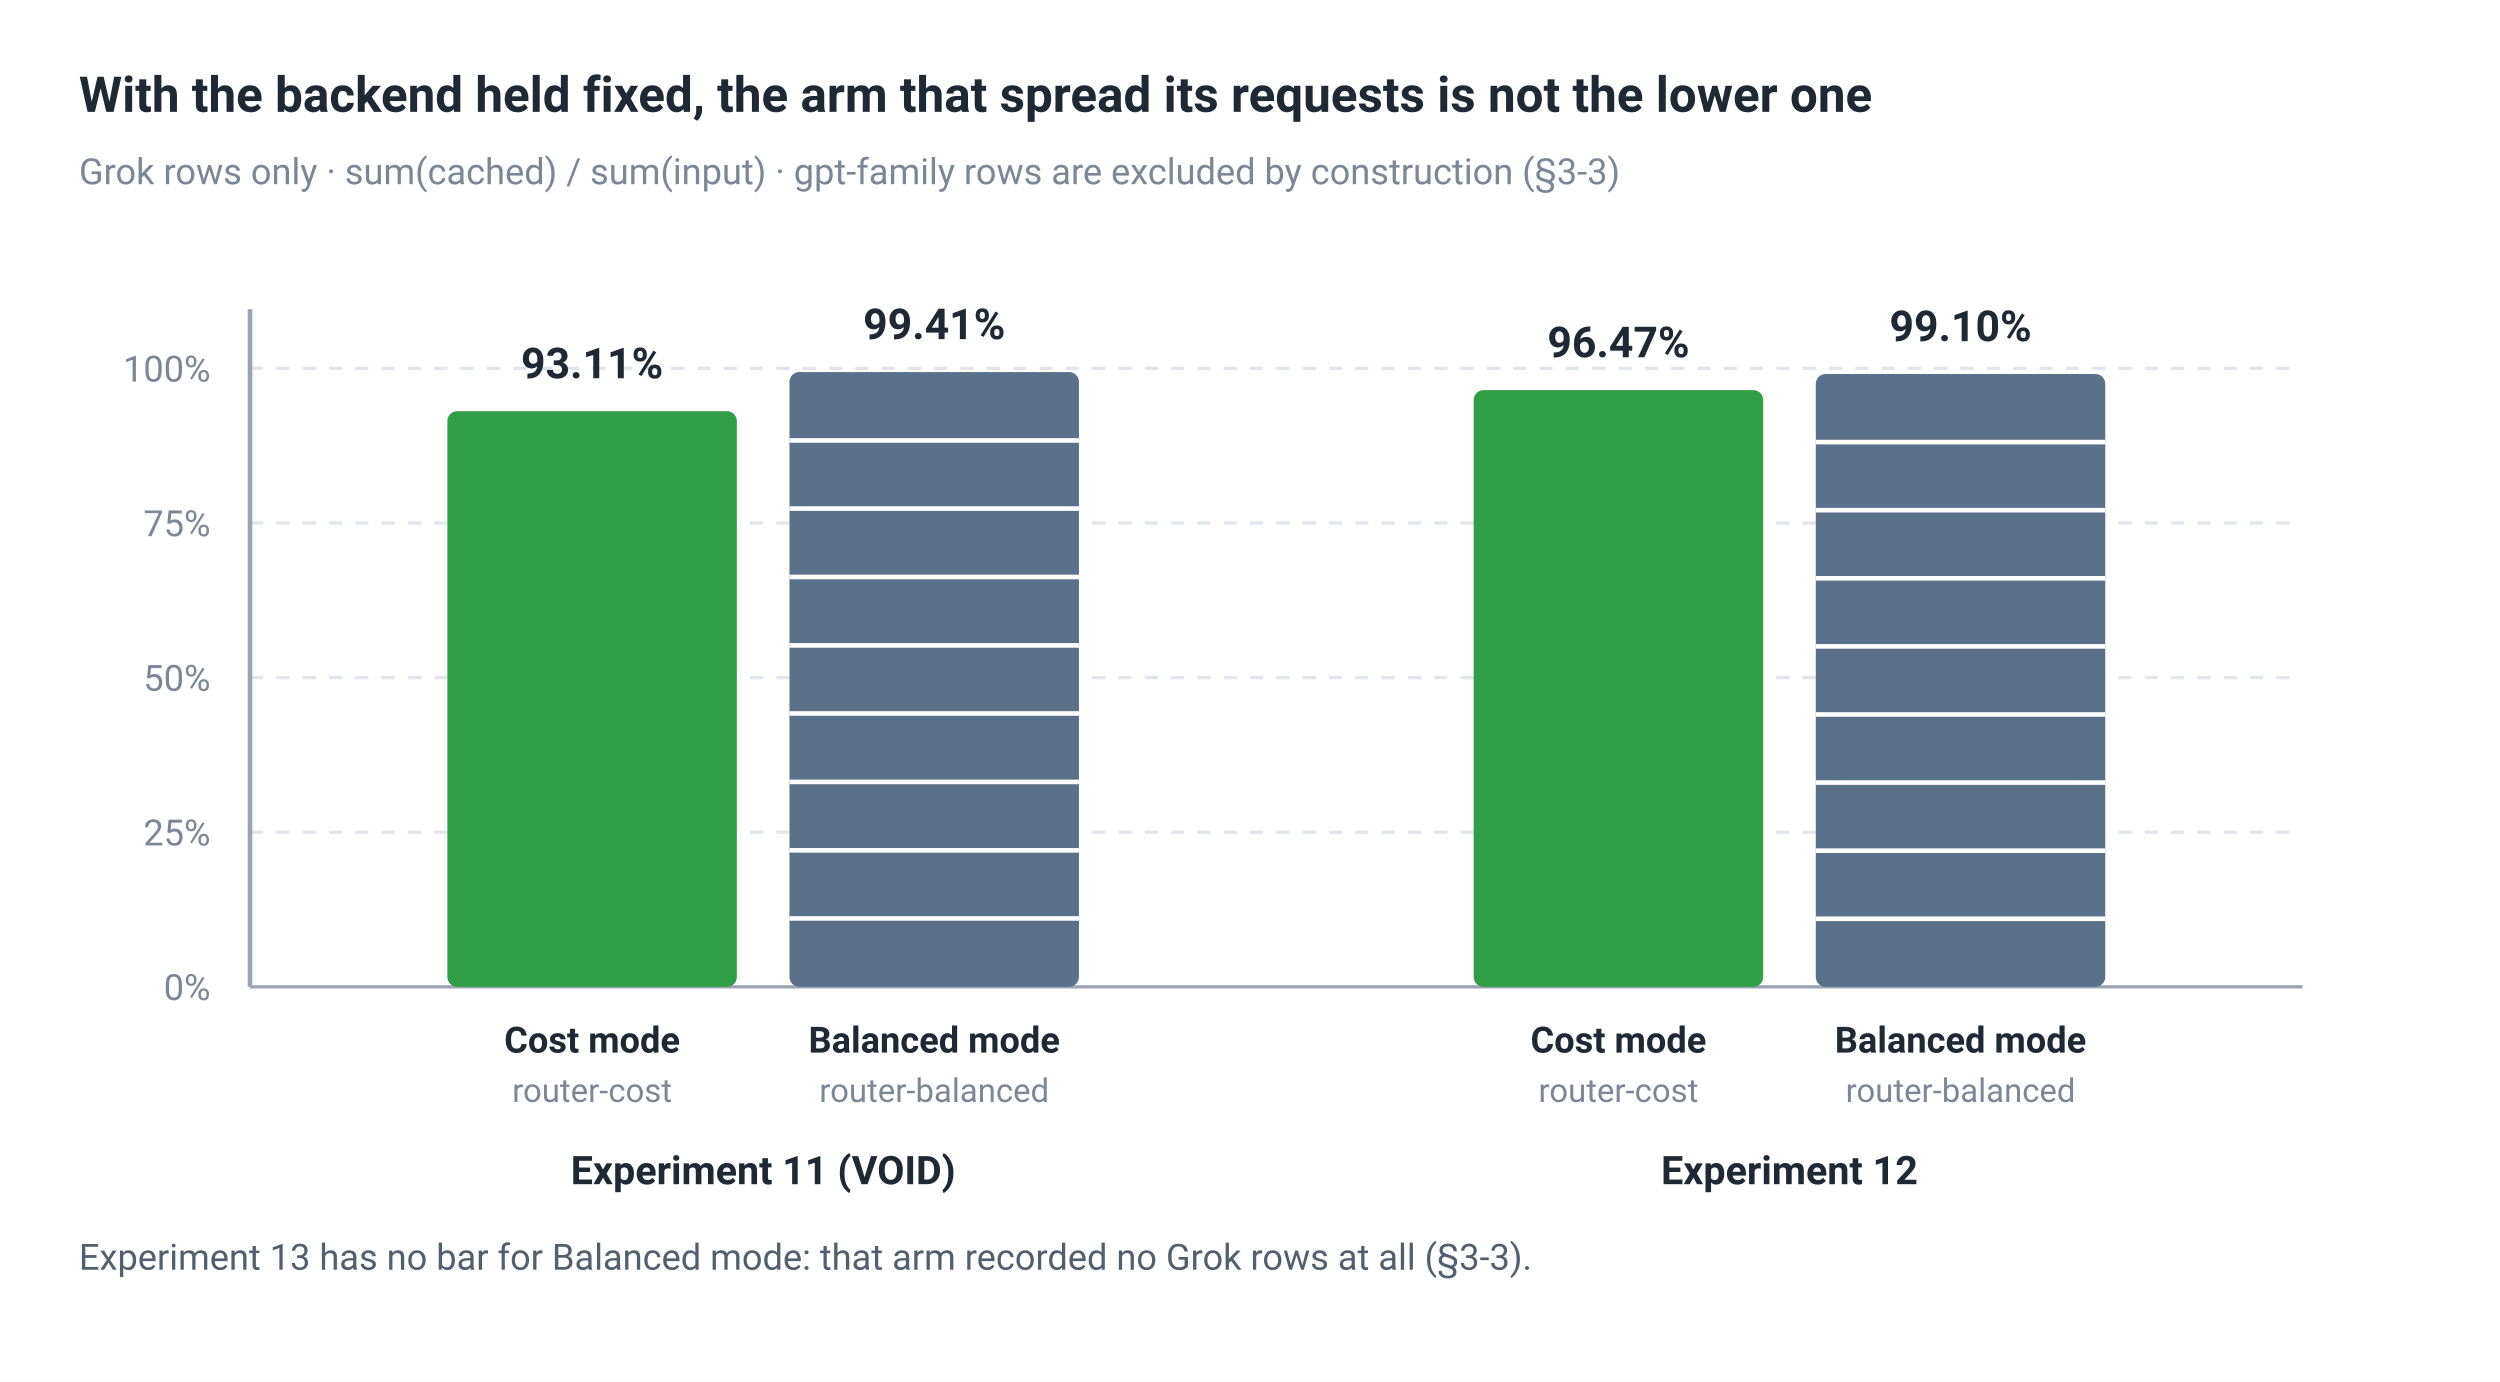
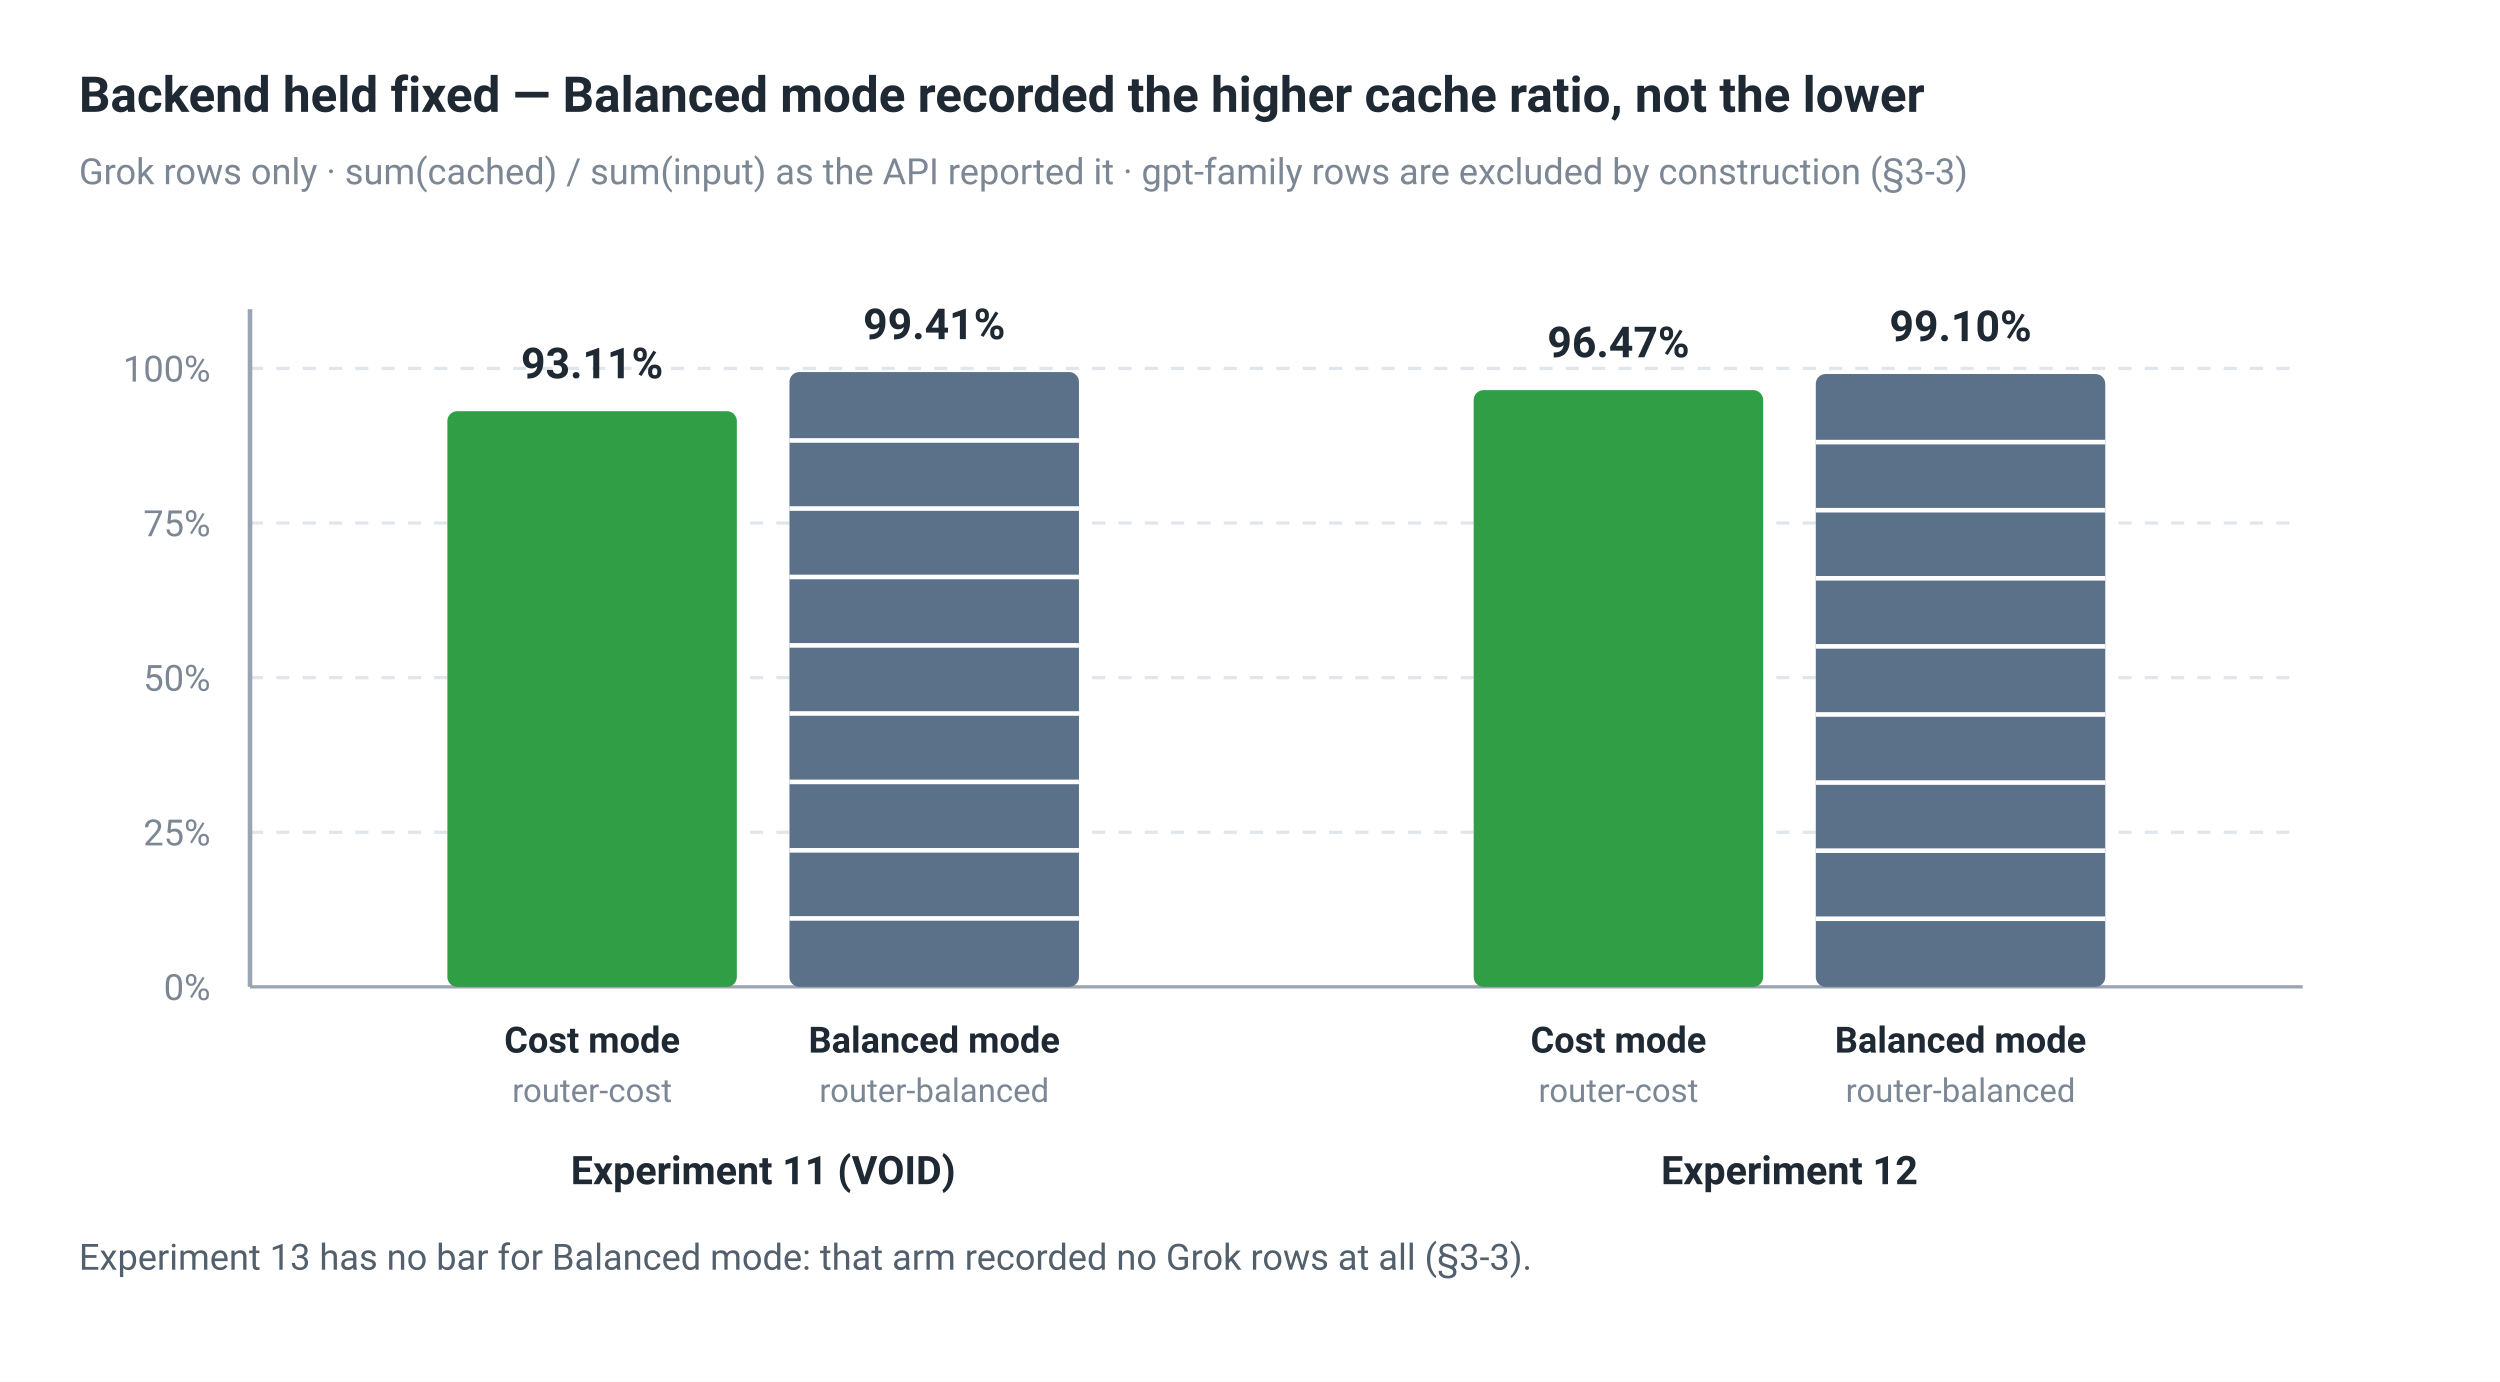
<svg xmlns="http://www.w3.org/2000/svg" width="760" height="420" viewBox="0 0 760 420" font-family="-apple-system, BlinkMacSystemFont, 'Segoe UI', Roboto, sans-serif" role="img" aria-labelledby="chart-title chart-desc">
  <rect x="0" y="0" width="760" height="420" fill="#ffffff" />
-   <text x="24.0" y="34.0" font-size="15" fill="#1f2933" text-anchor="start" font-weight="700">With the backend held fixed, the arm that spread its requests is not the lower one</text>
-   <text x="24.0" y="56.0" font-size="11" fill="#7b8794" text-anchor="start">Grok rows only · sum(cached) / sum(input) · gpt-family rows are excluded by construction (§3-3)</text>
+   <text x="24.0" y="34.0" font-size="15" fill="#1f2933" text-anchor="start" font-weight="700">Backend held fixed — Balanced mode recorded the higher cache ratio, not the lower</text>
+   <text x="24.0" y="56.0" font-size="11" fill="#7b8794" text-anchor="start">Grok rows only · sum(cached) / sum(input) as the API reported it · gpt-family rows are excluded by construction (§3-3)</text>
  <line x1="76.0" y1="300.0" x2="700.0" y2="300.0" stroke="#9aa5b1" stroke-width="1" />
  <text x="64.0" y="304.0" font-size="11" fill="#7b8794" text-anchor="end">0%</text>
  <line x1="76.0" y1="253.0" x2="700.0" y2="253.0" stroke="#e1e6ec" stroke-width="1" stroke-dasharray="4 4" />
  <text x="64.0" y="257.0" font-size="11" fill="#7b8794" text-anchor="end">25%</text>
  <line x1="76.0" y1="206.0" x2="700.0" y2="206.0" stroke="#e1e6ec" stroke-width="1" stroke-dasharray="4 4" />
  <text x="64.0" y="210.0" font-size="11" fill="#7b8794" text-anchor="end">50%</text>
  <line x1="76.0" y1="159.0" x2="700.0" y2="159.0" stroke="#e1e6ec" stroke-width="1" stroke-dasharray="4 4" />
  <text x="64.0" y="163.0" font-size="11" fill="#7b8794" text-anchor="end">75%</text>
  <line x1="76.0" y1="112.0" x2="700.0" y2="112.0" stroke="#e1e6ec" stroke-width="1" stroke-dasharray="4 4" />
  <text x="64.0" y="116.0" font-size="11" fill="#7b8794" text-anchor="end">100%</text>
  <line x1="76.0" y1="94.0" x2="76.0" y2="300.0" stroke="#9aa5b1" stroke-width="1.4" />
  <rect x="136.0" y="125.0" width="88.0" height="175.0" rx="3" fill="#2f9e44" />
  <text x="180.0" y="115.0" font-size="13" fill="#1f2933" text-anchor="middle" font-weight="700">93.11%</text>
  <text x="180.0" y="320.0" font-size="11" fill="#1f2933" text-anchor="middle" font-weight="600">Cost mode</text>
  <text x="180.0" y="335.0" font-size="10" fill="#7b8794" text-anchor="middle">router-cost</text>
  <rect x="240.0" y="113.1" width="88.0" height="186.9" rx="3" fill="#5b7089" />
  <line x1="240.0" y1="133.9" x2="328.0" y2="133.9" stroke="#ffffff" stroke-width="1.4" />
  <line x1="240.0" y1="154.6" x2="328.0" y2="154.6" stroke="#ffffff" stroke-width="1.4" />
  <line x1="240.0" y1="175.4" x2="328.0" y2="175.4" stroke="#ffffff" stroke-width="1.4" />
  <line x1="240.0" y1="196.2" x2="328.0" y2="196.2" stroke="#ffffff" stroke-width="1.4" />
  <line x1="240.0" y1="216.9" x2="328.0" y2="216.9" stroke="#ffffff" stroke-width="1.4" />
  <line x1="240.0" y1="237.7" x2="328.0" y2="237.7" stroke="#ffffff" stroke-width="1.4" />
  <line x1="240.0" y1="258.5" x2="328.0" y2="258.5" stroke="#ffffff" stroke-width="1.4" />
  <line x1="240.0" y1="279.2" x2="328.0" y2="279.2" stroke="#ffffff" stroke-width="1.4" />
  <text x="284.0" y="103.1" font-size="13" fill="#1f2933" text-anchor="middle" font-weight="700">99.41%</text>
  <text x="284.0" y="320.0" font-size="11" fill="#1f2933" text-anchor="middle" font-weight="600">Balanced mode</text>
  <text x="284.0" y="335.0" font-size="10" fill="#7b8794" text-anchor="middle">router-balanced</text>
  <text x="232.0" y="360.0" font-size="12" fill="#1f2933" text-anchor="middle" font-weight="600">Experiment 11 (VOID)</text>
  <rect x="448.0" y="118.6" width="88.0" height="181.4" rx="3" fill="#2f9e44" />
  <text x="492.0" y="108.6" font-size="13" fill="#1f2933" text-anchor="middle" font-weight="700">96.47%</text>
  <text x="492.0" y="320.0" font-size="11" fill="#1f2933" text-anchor="middle" font-weight="600">Cost mode</text>
  <text x="492.0" y="335.0" font-size="10" fill="#7b8794" text-anchor="middle">router-cost</text>
  <rect x="552.0" y="113.7" width="88.0" height="186.3" rx="3" fill="#5b7089" />
  <line x1="552.0" y1="134.4" x2="640.0" y2="134.4" stroke="#ffffff" stroke-width="1.4" />
  <line x1="552.0" y1="155.1" x2="640.0" y2="155.1" stroke="#ffffff" stroke-width="1.4" />
  <line x1="552.0" y1="175.8" x2="640.0" y2="175.8" stroke="#ffffff" stroke-width="1.4" />
  <line x1="552.0" y1="196.5" x2="640.0" y2="196.5" stroke="#ffffff" stroke-width="1.4" />
  <line x1="552.0" y1="217.2" x2="640.0" y2="217.2" stroke="#ffffff" stroke-width="1.4" />
  <line x1="552.0" y1="237.9" x2="640.0" y2="237.9" stroke="#ffffff" stroke-width="1.4" />
  <line x1="552.0" y1="258.6" x2="640.0" y2="258.6" stroke="#ffffff" stroke-width="1.4" />
  <line x1="552.0" y1="279.3" x2="640.0" y2="279.3" stroke="#ffffff" stroke-width="1.4" />
  <text x="596.0" y="103.7" font-size="13" fill="#1f2933" text-anchor="middle" font-weight="700">99.10%</text>
  <text x="596.0" y="320.0" font-size="11" fill="#1f2933" text-anchor="middle" font-weight="600">Balanced mode</text>
  <text x="596.0" y="335.0" font-size="10" fill="#7b8794" text-anchor="middle">router-balanced</text>
  <text x="544.0" y="360.0" font-size="12" fill="#1f2933" text-anchor="middle" font-weight="600">Experiment 12</text>
  <text x="24.0" y="386.0" font-size="11" fill="#52606d" text-anchor="start">Experiment 13 has no bar for Balanced mode: that arm recorded no Grok rows at all (§3-3).</text>
</svg>
